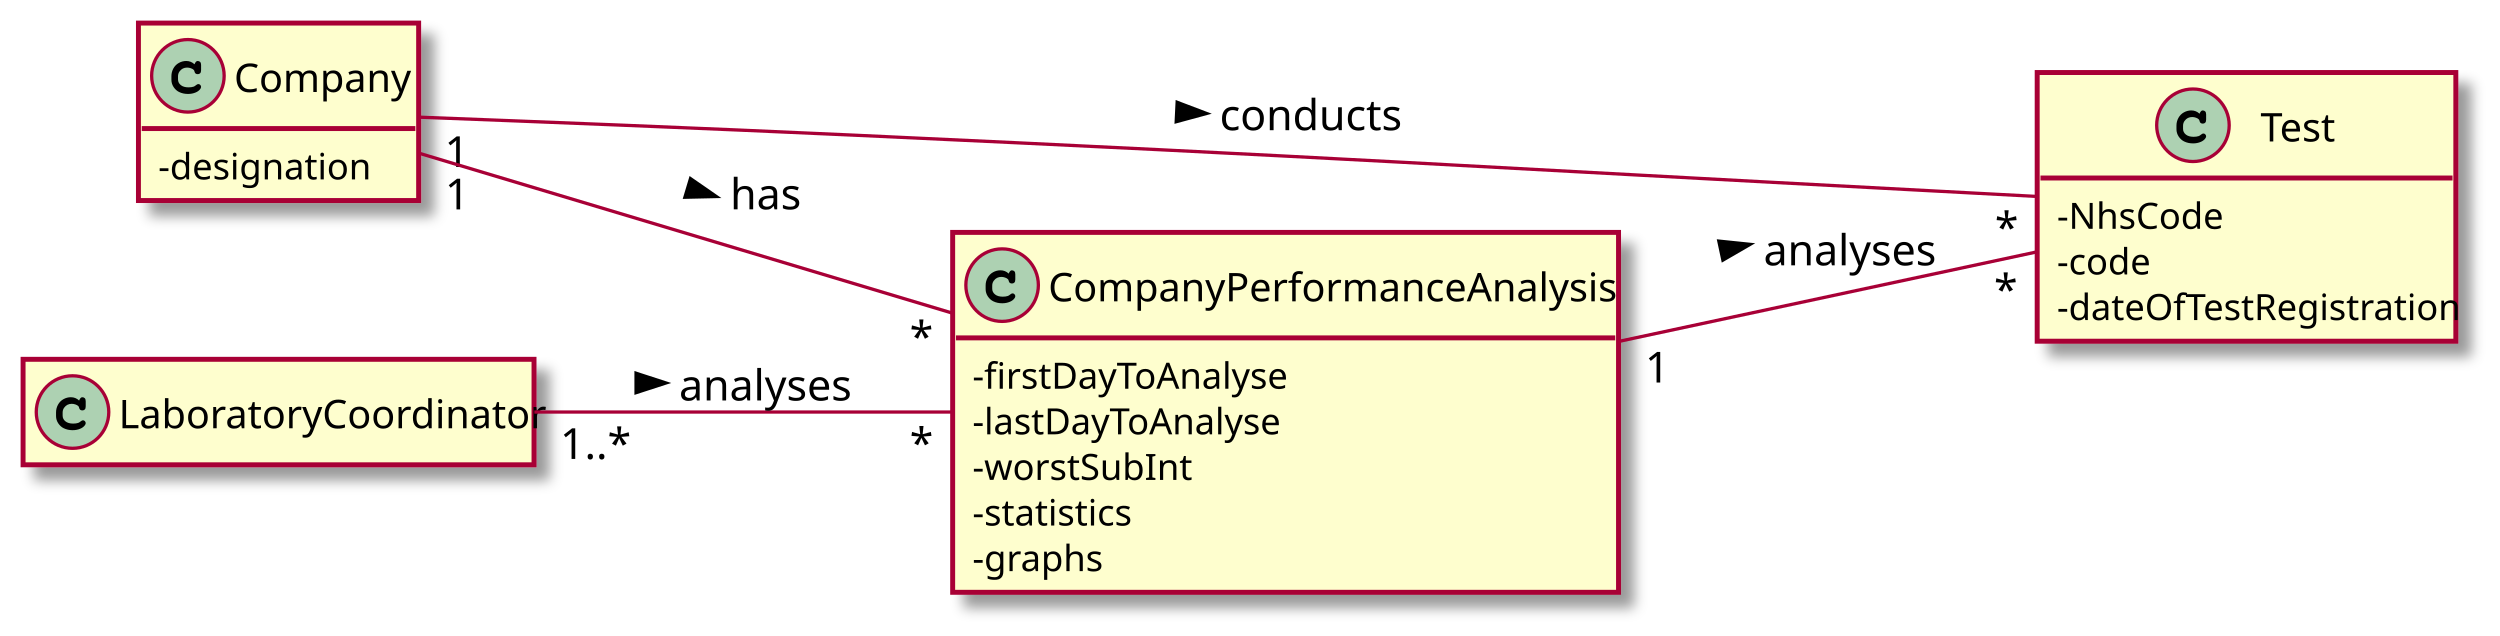
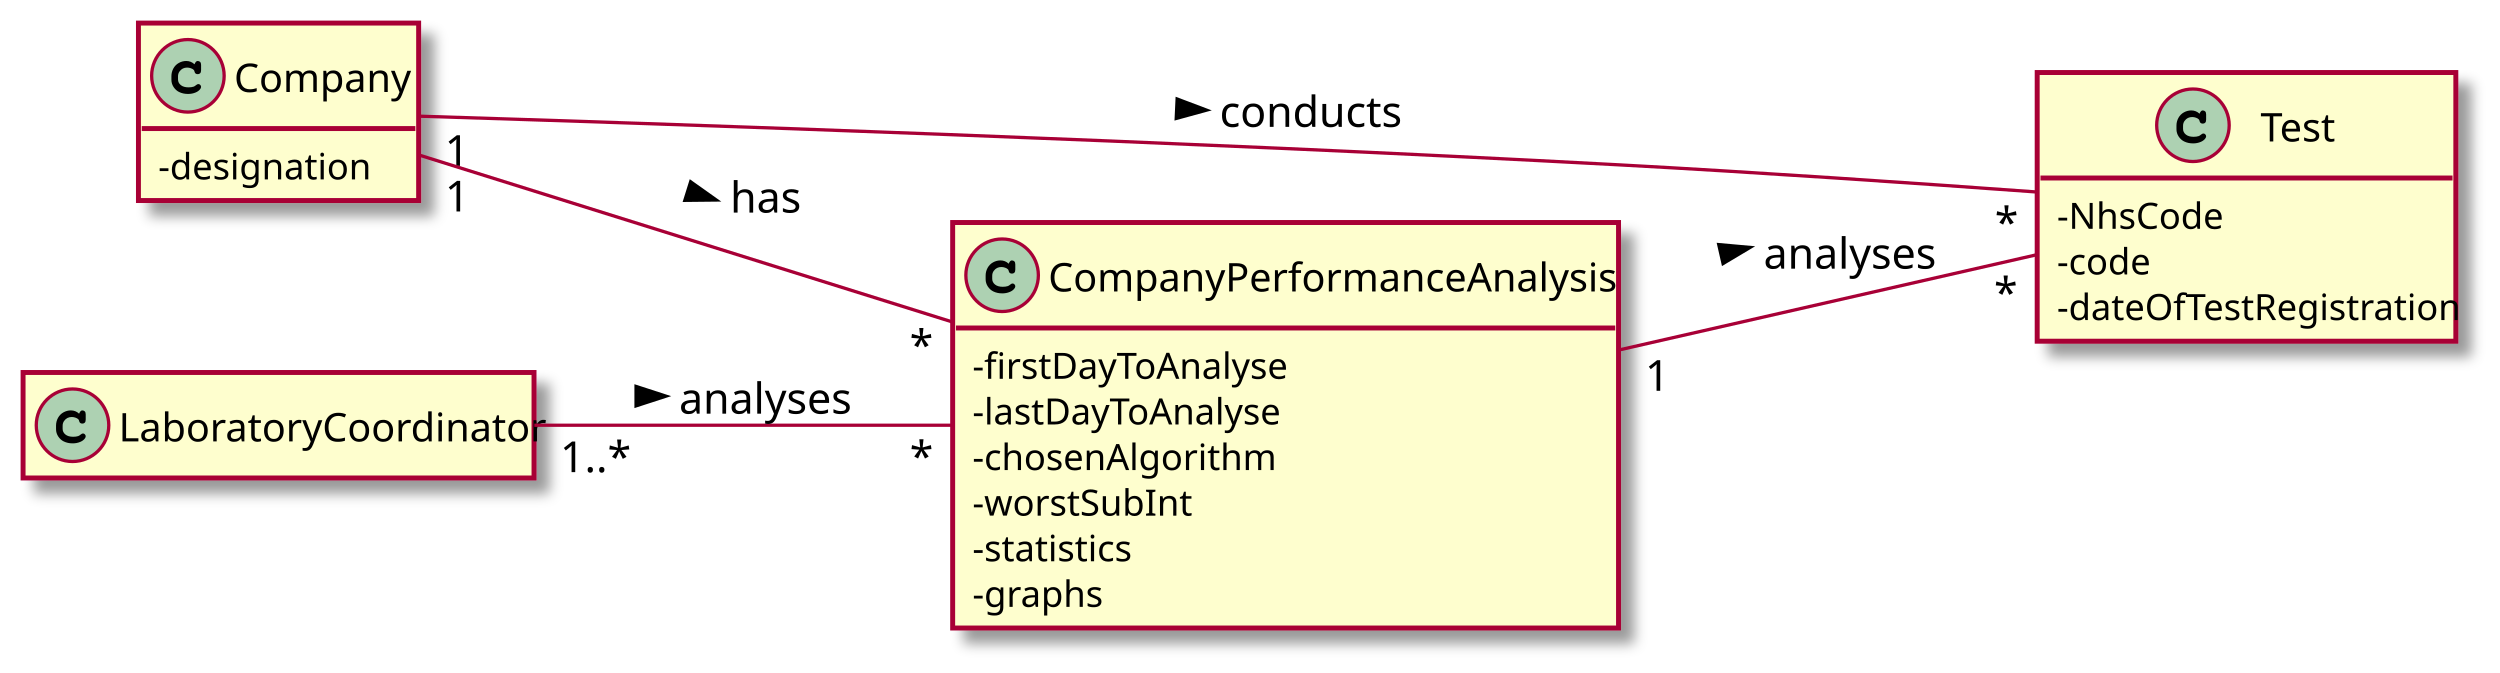
- <svg xmlns="http://www.w3.org/2000/svg" contentScriptType="application/ecmascript" contentStyleType="text/css" height="241.25px" preserveAspectRatio="none" style="width:948px;height:241px;" version="1.1" viewBox="0 0 948 241" width="948.75px" zoomAndPan="magnify">
+ <svg xmlns="http://www.w3.org/2000/svg" contentScriptType="application/ecmascript" contentStyleType="text/css" height="255px" preserveAspectRatio="none" style="width:948px;height:255px;background:#FFFFFF;" version="1.1" viewBox="0 0 948 255" width="948.75px" zoomAndPan="magnify">
  <defs>
-     <filter height="300%" id="fjfwo830l855z" width="300%" x="-1" y="-1">
+     <filter height="300%" id="fvtt7d8cuzq36" width="300%" x="-1" y="-1">
      <feGaussianBlur result="blurOut" stdDeviation="2.5" />
      <feColorMatrix in="blurOut" result="blurOut2" type="matrix" values="0 0 0 0 0 0 0 0 0 0 0 0 0 0 0 0 0 0 .4 0" />
      <feOffset dx="5.0" dy="5.0" in="blurOut2" result="blurOut3" />
      <feBlend in="SourceGraphic" in2="blurOut3" mode="normal" />
    </filter>
  </defs>
  <g>
-     <rect codeLine="7" fill="#FEFECE" filter="url(#fjfwo830l855z)" height="67.295" id="Company" style="stroke:#A80036;stroke-width:1.875;" width="106.25" x="52.5" y="8.75" />
+     <rect codeLine="7" fill="#FEFECE" filter="url(#fvtt7d8cuzq36)" height="67.295" id="Company" style="stroke:#A80036;stroke-width:1.875;" width="106.25" x="52.5" y="8.75" />
    <ellipse cx="71.25" cy="28.75" fill="#ADD1B2" rx="13.75" ry="13.75" style="stroke:#A80036;stroke-width:1.25;" />
    <path d="M73.75,24.375 Q74.004,23.75 74.297,23.438 Q74.59,23.125 74.922,23.125 Q75.508,23.125 75.879,23.477 Q76.25,23.828 76.25,24.648 L76.25,26.602 Q76.25,27.422 75.898,27.773 Q75.547,28.125 75,28.125 Q74.512,28.125 74.199,27.91 Q73.887,27.695 73.75,27.129 Q73.691,26.738 73.477,26.523 Q73.086,26.113 72.383,25.879 Q71.68,25.625 70.977,25.625 Q70.098,25.625 69.356,25.977 Q68.633,26.328 68.066,27.109 Q67.5,27.891 67.5,28.965 L67.5,30.117 Q67.5,31.406 68.555,32.266 Q69.609,33.125 71.484,33.125 Q72.598,33.125 73.379,32.871 Q73.828,32.734 74.336,32.285 Q74.668,32.031 74.844,31.953 Q75.019,31.875 75.234,31.875 Q75.644,31.875 75.938,32.207 Q76.25,32.52 76.25,32.969 Q76.25,33.398 75.82,33.906 Q75.195,34.648 74.199,35.059 Q72.891,35.625 71.289,35.625 Q69.414,35.625 67.91,34.883 Q66.699,34.297 65.84,33.027 Q65,31.758 65,30.254 L65,28.887 Q65,27.324 65.742,25.957 Q66.504,24.59 67.812,23.867 Q69.141,23.125 70.625,23.125 Q71.523,23.125 72.305,23.438 Q73.086,23.75 73.75,24.375 Z " fill="#000000" />
    <text fill="#000000" font-family="sans-serif" font-size="15" lengthAdjust="spacing" textLength="66.25" x="88.75" y="34.888">Company</text>
    <line style="stroke:#A80036;stroke-width:1.875;" x1="53.75" x2="157.5" y1="48.75" y2="48.75" />
    <text fill="#000000" font-family="sans-serif" font-size="13.75" lengthAdjust="spacing" textLength="73.75" x="60" y="68.024">-designation</text>
-     <rect codeLine="11" fill="#FEFECE" filter="url(#fjfwo830l855z)" height="101.885" id="Test" style="stroke:#A80036;stroke-width:1.875;" width="158.75" x="772.5" y="27.5" />
+     <rect codeLine="11" fill="#FEFECE" filter="url(#fvtt7d8cuzq36)" height="101.885" id="Test" style="stroke:#A80036;stroke-width:1.875;" width="158.75" x="772.5" y="27.5" />
    <ellipse cx="831.562" cy="47.5" fill="#ADD1B2" rx="13.75" ry="13.75" style="stroke:#A80036;stroke-width:1.25;" />
    <path d="M834.062,43.125 Q834.316,42.5 834.609,42.188 Q834.902,41.875 835.234,41.875 Q835.82,41.875 836.191,42.227 Q836.562,42.578 836.562,43.398 L836.562,45.352 Q836.562,46.172 836.211,46.523 Q835.859,46.875 835.312,46.875 Q834.824,46.875 834.512,46.66 Q834.199,46.445 834.062,45.879 Q834.004,45.488 833.789,45.273 Q833.398,44.863 832.695,44.629 Q831.992,44.375 831.289,44.375 Q830.41,44.375 829.668,44.727 Q828.945,45.078 828.379,45.859 Q827.812,46.641 827.812,47.715 L827.812,48.867 Q827.812,50.156 828.867,51.016 Q829.922,51.875 831.797,51.875 Q832.91,51.875 833.691,51.621 Q834.141,51.484 834.648,51.035 Q834.981,50.781 835.156,50.703 Q835.332,50.625 835.547,50.625 Q835.957,50.625 836.25,50.957 Q836.562,51.27 836.562,51.719 Q836.562,52.148 836.133,52.656 Q835.508,53.398 834.512,53.809 Q833.203,54.375 831.602,54.375 Q829.727,54.375 828.223,53.633 Q827.012,53.047 826.152,51.777 Q825.312,50.508 825.312,49.004 L825.312,47.637 Q825.312,46.074 826.055,44.707 Q826.816,43.34 828.125,42.617 Q829.453,41.875 830.938,41.875 Q831.836,41.875 832.617,42.188 Q833.398,42.5 834.062,43.125 Z " fill="#000000" />
    <text fill="#000000" font-family="sans-serif" font-size="15" lengthAdjust="spacing" textLength="30" x="857.188" y="53.638">Test</text>
    <line style="stroke:#A80036;stroke-width:1.875;" x1="773.75" x2="930" y1="67.5" y2="67.5" />
    <text fill="#000000" font-family="sans-serif" font-size="13.75" lengthAdjust="spacing" textLength="60" x="780" y="86.774">-NhsCode</text>
    <text fill="#000000" font-family="sans-serif" font-size="13.75" lengthAdjust="spacing" textLength="35" x="780" y="104.069">-code</text>
    <text fill="#000000" font-family="sans-serif" font-size="13.75" lengthAdjust="spacing" textLength="143.75" x="780" y="121.364">-dateOfTestRegistration</text>
-     <rect codeLine="17" fill="#FEFECE" filter="url(#fjfwo830l855z)" height="40" id="LaboratoryCoordinator" style="stroke:#A80036;stroke-width:1.875;" width="193.75" x="8.75" y="136.25" />
-     <ellipse cx="27.5" cy="156.25" fill="#ADD1B2" rx="13.75" ry="13.75" style="stroke:#A80036;stroke-width:1.25;" />
-     <path d="M30,151.875 Q30.254,151.25 30.547,150.938 Q30.84,150.625 31.172,150.625 Q31.758,150.625 32.129,150.977 Q32.5,151.328 32.5,152.148 L32.5,154.102 Q32.5,154.922 32.148,155.273 Q31.797,155.625 31.25,155.625 Q30.762,155.625 30.449,155.41 Q30.137,155.195 30,154.629 Q29.941,154.238 29.727,154.023 Q29.336,153.613 28.633,153.379 Q27.93,153.125 27.227,153.125 Q26.348,153.125 25.605,153.477 Q24.883,153.828 24.316,154.609 Q23.75,155.391 23.75,156.465 L23.75,157.617 Q23.75,158.906 24.805,159.766 Q25.859,160.625 27.734,160.625 Q28.848,160.625 29.629,160.371 Q30.078,160.234 30.586,159.785 Q30.918,159.531 31.094,159.453 Q31.27,159.375 31.484,159.375 Q31.895,159.375 32.188,159.707 Q32.5,160.019 32.5,160.469 Q32.5,160.898 32.07,161.406 Q31.445,162.148 30.449,162.559 Q29.141,163.125 27.539,163.125 Q25.664,163.125 24.16,162.383 Q22.949,161.797 22.09,160.527 Q21.25,159.258 21.25,157.754 L21.25,156.387 Q21.25,154.824 21.992,153.457 Q22.754,152.09 24.062,151.367 Q25.391,150.625 26.875,150.625 Q27.773,150.625 28.555,150.938 Q29.336,151.25 30,151.875 Z " fill="#000000" />
-     <text fill="#000000" font-family="sans-serif" font-size="15" lengthAdjust="spacing" textLength="153.75" x="45" y="162.388">LaboratoryCoordinator</text>
-     <rect codeLine="20" fill="#FEFECE" filter="url(#fjfwo830l855z)" height="136.475" id="CompanyPerformanceAnalysis" style="stroke:#A80036;stroke-width:1.875;" width="252.5" x="361.25" y="88.125" />
-     <ellipse cx="380" cy="108.125" fill="#ADD1B2" rx="13.75" ry="13.75" style="stroke:#A80036;stroke-width:1.25;" />
-     <path d="M382.5,103.75 Q382.754,103.125 383.047,102.812 Q383.34,102.5 383.672,102.5 Q384.258,102.5 384.629,102.852 Q385,103.203 385,104.023 L385,105.977 Q385,106.797 384.648,107.148 Q384.297,107.5 383.75,107.5 Q383.262,107.5 382.949,107.285 Q382.637,107.07 382.5,106.504 Q382.441,106.113 382.227,105.898 Q381.836,105.488 381.133,105.254 Q380.43,105 379.727,105 Q378.848,105 378.106,105.352 Q377.383,105.703 376.816,106.484 Q376.25,107.266 376.25,108.34 L376.25,109.492 Q376.25,110.781 377.305,111.641 Q378.359,112.5 380.234,112.5 Q381.348,112.5 382.129,112.246 Q382.578,112.109 383.086,111.66 Q383.418,111.406 383.594,111.328 Q383.769,111.25 383.984,111.25 Q384.394,111.25 384.688,111.582 Q385,111.894 385,112.344 Q385,112.773 384.57,113.281 Q383.945,114.023 382.949,114.434 Q381.641,115 380.039,115 Q378.164,115 376.66,114.258 Q375.449,113.672 374.59,112.402 Q373.75,111.133 373.75,109.629 L373.75,108.262 Q373.75,106.699 374.492,105.332 Q375.254,103.965 376.562,103.242 Q377.891,102.5 379.375,102.5 Q380.273,102.5 381.055,102.812 Q381.836,103.125 382.5,103.75 Z " fill="#000000" />
-     <text fill="#000000" font-family="sans-serif" font-size="15" lengthAdjust="spacing" textLength="212.5" x="397.5" y="114.263">CompanyPerformanceAnalysis</text>
-     <line style="stroke:#A80036;stroke-width:1.875;" x1="362.5" x2="612.5" y1="128.125" y2="128.125" />
-     <text fill="#000000" font-family="sans-serif" font-size="13.75" lengthAdjust="spacing" textLength="117.5" x="368.75" y="147.399">-firstDayToAnalyse</text>
-     <text fill="#000000" font-family="sans-serif" font-size="13.75" lengthAdjust="spacing" textLength="115" x="368.75" y="164.694">-lastDayToAnalyse</text>
-     <text fill="#000000" font-family="sans-serif" font-size="13.75" lengthAdjust="spacing" textLength="78.75" x="368.75" y="181.988">-worstSubInt</text>
-     <text fill="#000000" font-family="sans-serif" font-size="13.75" lengthAdjust="spacing" textLength="58.75" x="368.75" y="199.283">-statistics</text>
-     <text fill="#000000" font-family="sans-serif" font-size="13.75" lengthAdjust="spacing" textLength="47.5" x="368.75" y="216.578">-graphs</text>
-     <path codeLine="28" d="M159.025,44.438 C202.963,46.112 267.475,48.663 323.75,51.25 C506.575,59.663 552.237,62.837 735,72.5 C747.05,73.138 759.8,73.812 772.263,74.487 " fill="none" id="Company-Test" style="stroke:#A80036;stroke-width:1.25;" />
-     <polygon fill="#000000" points="457.493,43.026,446.38,38.803,446.02,46.142,457.493,43.026" style="stroke:#000000;stroke-width:1.25;" />
-     <text fill="#000000" font-family="sans-serif" font-size="16.25" lengthAdjust="spacing" textLength="66.25" x="462.5" y="49.369">conducts</text>
-     <text fill="#000000" font-family="sans-serif" font-size="16.25" lengthAdjust="spacing" textLength="8.75" x="168.594" y="63.337">1</text>
-     <text fill="#000000" font-family="sans-serif" font-size="16.25" lengthAdjust="spacing" textLength="6.25" x="756.446" y="92.081">*</text>
-     <path codeLine="29" d="M202.613,156.25 C250.675,156.25 309.525,156.25 361.125,156.25 " fill="none" id="LaboratoryCoordinator-CompanyPerformanceAnalysis" style="stroke:#A80036;stroke-width:1.25;" />
-     <polygon fill="#000000" points="252.5,145.22,241.194,141.546,241.194,148.893,252.5,145.22" style="stroke:#000000;stroke-width:1.25;" />
-     <text fill="#000000" font-family="sans-serif" font-size="16.25" lengthAdjust="spacing" textLength="65" x="257.5" y="151.869">analyses</text>
-     <text fill="#000000" font-family="sans-serif" font-size="16.25" lengthAdjust="spacing" textLength="25" x="212.364" y="174.029">1..*</text>
-     <text fill="#000000" font-family="sans-serif" font-size="16.25" lengthAdjust="spacing" textLength="6.25" x="344.96" y="173.893">*</text>
-     <path codeLine="30" d="M158.825,58.075 C210.675,73.625 292.312,98.1 361.1,118.725 " fill="none" id="Company-CompanyPerformanceAnalysis" style="stroke:#A80036;stroke-width:1.25;" />
-     <polygon fill="#000000" points="271.612,74.515,261.837,67.749,259.727,74.786,271.612,74.515" style="stroke:#000000;stroke-width:1.25;" />
-     <text fill="#000000" font-family="sans-serif" font-size="16.25" lengthAdjust="spacing" textLength="26.25" x="276.875" y="79.369">has</text>
-     <text fill="#000000" font-family="sans-serif" font-size="16.25" lengthAdjust="spacing" textLength="8.75" x="168.721" y="79.395">1</text>
-     <text fill="#000000" font-family="sans-serif" font-size="16.25" lengthAdjust="spacing" textLength="6.25" x="344.933" y="133.495">*</text>
-     <path codeLine="31" d="M613.788,129.475 C666.3,118.225 725.763,105.487 771.975,95.6 " fill="none" id="CompanyPerformanceAnalysis-Test" style="stroke:#A80036;stroke-width:1.25;" />
-     <polygon fill="#000000" points="663.611,92.661,651.787,91.436,653.325,98.621,663.611,92.661" style="stroke:#000000;stroke-width:1.25;" />
-     <text fill="#000000" font-family="sans-serif" font-size="16.25" lengthAdjust="spacing" textLength="65" x="668.75" y="100.619">analyses</text>
-     <text fill="#000000" font-family="sans-serif" font-size="16.25" lengthAdjust="spacing" textLength="8.75" x="623.791" y="145.068">1</text>
-     <text fill="#000000" font-family="sans-serif" font-size="16.25" lengthAdjust="spacing" textLength="6.25" x="756.125" y="115.634">*</text>
+     <rect codeLine="17" fill="#FEFECE" filter="url(#fvtt7d8cuzq36)" height="40" id="LaboratoryCoordinator" style="stroke:#A80036;stroke-width:1.875;" width="193.75" x="8.75" y="141.25" />
+     <ellipse cx="27.5" cy="161.25" fill="#ADD1B2" rx="13.75" ry="13.75" style="stroke:#A80036;stroke-width:1.25;" />
+     <path d="M30,156.875 Q30.254,156.25 30.547,155.938 Q30.84,155.625 31.172,155.625 Q31.758,155.625 32.129,155.977 Q32.5,156.328 32.5,157.148 L32.5,159.102 Q32.5,159.922 32.148,160.273 Q31.797,160.625 31.25,160.625 Q30.762,160.625 30.449,160.41 Q30.137,160.195 30,159.629 Q29.941,159.238 29.727,159.023 Q29.336,158.613 28.633,158.379 Q27.93,158.125 27.227,158.125 Q26.348,158.125 25.605,158.477 Q24.883,158.828 24.316,159.609 Q23.75,160.391 23.75,161.465 L23.75,162.617 Q23.75,163.906 24.805,164.766 Q25.859,165.625 27.734,165.625 Q28.848,165.625 29.629,165.371 Q30.078,165.234 30.586,164.785 Q30.918,164.531 31.094,164.453 Q31.27,164.375 31.484,164.375 Q31.895,164.375 32.188,164.707 Q32.5,165.019 32.5,165.469 Q32.5,165.898 32.07,166.406 Q31.445,167.148 30.449,167.559 Q29.141,168.125 27.539,168.125 Q25.664,168.125 24.16,167.383 Q22.949,166.797 22.09,165.527 Q21.25,164.258 21.25,162.754 L21.25,161.387 Q21.25,159.824 21.992,158.457 Q22.754,157.09 24.062,156.367 Q25.391,155.625 26.875,155.625 Q27.773,155.625 28.555,155.938 Q29.336,156.25 30,156.875 Z " fill="#000000" />
+     <text fill="#000000" font-family="sans-serif" font-size="15" lengthAdjust="spacing" textLength="153.75" x="45" y="167.388">LaboratoryCoordinator</text>
+     <rect codeLine="20" fill="#FEFECE" filter="url(#fvtt7d8cuzq36)" height="153.769" id="CompanyPerformanceAnalysis" style="stroke:#A80036;stroke-width:1.875;" width="252.5" x="361.25" y="84.375" />
+     <ellipse cx="380" cy="104.375" fill="#ADD1B2" rx="13.75" ry="13.75" style="stroke:#A80036;stroke-width:1.25;" />
+     <path d="M382.5,100 Q382.754,99.375 383.047,99.062 Q383.34,98.75 383.672,98.75 Q384.258,98.75 384.629,99.102 Q385,99.453 385,100.273 L385,102.227 Q385,103.047 384.648,103.398 Q384.297,103.75 383.75,103.75 Q383.262,103.75 382.949,103.535 Q382.637,103.32 382.5,102.754 Q382.441,102.363 382.227,102.148 Q381.836,101.738 381.133,101.504 Q380.43,101.25 379.727,101.25 Q378.848,101.25 378.106,101.602 Q377.383,101.953 376.816,102.734 Q376.25,103.516 376.25,104.59 L376.25,105.742 Q376.25,107.031 377.305,107.891 Q378.359,108.75 380.234,108.75 Q381.348,108.75 382.129,108.496 Q382.578,108.359 383.086,107.91 Q383.418,107.656 383.594,107.578 Q383.769,107.5 383.984,107.5 Q384.394,107.5 384.688,107.832 Q385,108.144 385,108.594 Q385,109.023 384.57,109.531 Q383.945,110.273 382.949,110.684 Q381.641,111.25 380.039,111.25 Q378.164,111.25 376.66,110.508 Q375.449,109.922 374.59,108.652 Q373.75,107.383 373.75,105.879 L373.75,104.512 Q373.75,102.949 374.492,101.582 Q375.254,100.215 376.562,99.492 Q377.891,98.75 379.375,98.75 Q380.273,98.75 381.055,99.062 Q381.836,99.375 382.5,100 Z " fill="#000000" />
+     <text fill="#000000" font-family="sans-serif" font-size="15" lengthAdjust="spacing" textLength="212.5" x="397.5" y="110.513">CompanyPerformanceAnalysis</text>
+     <line style="stroke:#A80036;stroke-width:1.875;" x1="362.5" x2="612.5" y1="124.375" y2="124.375" />
+     <text fill="#000000" font-family="sans-serif" font-size="13.75" lengthAdjust="spacing" textLength="117.5" x="368.75" y="143.649">-firstDayToAnalyse</text>
+     <text fill="#000000" font-family="sans-serif" font-size="13.75" lengthAdjust="spacing" textLength="115" x="368.75" y="160.944">-lastDayToAnalyse</text>
+     <text fill="#000000" font-family="sans-serif" font-size="13.75" lengthAdjust="spacing" textLength="106.25" x="368.75" y="178.238">-chosenAlgorithm</text>
+     <text fill="#000000" font-family="sans-serif" font-size="13.75" lengthAdjust="spacing" textLength="78.75" x="368.75" y="195.533">-worstSubInt</text>
+     <text fill="#000000" font-family="sans-serif" font-size="13.75" lengthAdjust="spacing" textLength="58.75" x="368.75" y="212.828">-statistics</text>
+     <text fill="#000000" font-family="sans-serif" font-size="13.75" lengthAdjust="spacing" textLength="47.5" x="368.75" y="230.123">-graphs</text>
+     <path codeLine="29" d="M159.075,44.062 C251,46.913 447.762,53.538 613.75,62.5 C666.638,65.362 726.112,69.438 772.237,72.8 " fill="none" id="Company-Test" style="stroke:#A80036;stroke-width:1.25;" />
+     <polygon fill="#000000" points="457.493,41.762,446.371,37.563,446.027,44.903,457.493,41.762" style="stroke:#000000;stroke-width:1.25;" />
+     <text fill="#000000" font-family="sans-serif" font-size="16.25" lengthAdjust="spacing" textLength="66.25" x="462.5" y="48.119">conducts</text>
+     <text fill="#000000" font-family="sans-serif" font-size="16.25" lengthAdjust="spacing" textLength="8.75" x="168.652" y="62.9">1</text>
+     <text fill="#000000" font-family="sans-serif" font-size="16.25" lengthAdjust="spacing" textLength="6.25" x="756.418" y="90.198">*</text>
+     <path codeLine="30" d="M202.613,161.25 C250.675,161.25 309.525,161.25 361.125,161.25 " fill="none" id="LaboratoryCoordinator-CompanyPerformanceAnalysis" style="stroke:#A80036;stroke-width:1.25;" />
+     <polygon fill="#000000" points="252.5,150.22,241.194,146.546,241.194,153.893,252.5,150.22" style="stroke:#000000;stroke-width:1.25;" />
+     <text fill="#000000" font-family="sans-serif" font-size="16.25" lengthAdjust="spacing" textLength="65" x="257.5" y="156.869">analyses</text>
+     <text fill="#000000" font-family="sans-serif" font-size="16.25" lengthAdjust="spacing" textLength="25" x="212.364" y="179.029">1..*</text>
+     <text fill="#000000" font-family="sans-serif" font-size="16.25" lengthAdjust="spacing" textLength="6.25" x="344.96" y="178.901">*</text>
+     <path codeLine="31" d="M158.825,58.763 C210.675,74.987 292.312,100.55 361.1,122.075 " fill="none" id="Company-CompanyPerformanceAnalysis" style="stroke:#A80036;stroke-width:1.25;" />
+     <polygon fill="#000000" points="271.59,75.837,261.897,68.953,259.702,75.965,271.59,75.837" style="stroke:#000000;stroke-width:1.25;" />
+     <text fill="#000000" font-family="sans-serif" font-size="16.25" lengthAdjust="spacing" textLength="26.25" x="276.875" y="80.619">has</text>
+     <text fill="#000000" font-family="sans-serif" font-size="16.25" lengthAdjust="spacing" textLength="8.75" x="168.721" y="80.201">1</text>
+     <text fill="#000000" font-family="sans-serif" font-size="16.25" lengthAdjust="spacing" textLength="6.25" x="344.933" y="136.726">*</text>
+     <path codeLine="32" d="M613.788,132.738 C666.3,120.775 725.763,107.213 771.975,96.675 " fill="none" id="CompanyPerformanceAnalysis-Test" style="stroke:#A80036;stroke-width:1.25;" />
+     <polygon fill="#000000" points="663.594,93.831,651.754,92.762,653.387,99.925,663.594,93.831" style="stroke:#000000;stroke-width:1.25;" />
+     <text fill="#000000" font-family="sans-serif" font-size="16.25" lengthAdjust="spacing" textLength="65" x="668.75" y="101.869">analyses</text>
+     <text fill="#000000" font-family="sans-serif" font-size="16.25" lengthAdjust="spacing" textLength="8.75" x="623.791" y="148.205">1</text>
+     <text fill="#000000" font-family="sans-serif" font-size="16.25" lengthAdjust="spacing" textLength="6.25" x="756.125" y="116.834">*</text>
  </g>
</svg>
